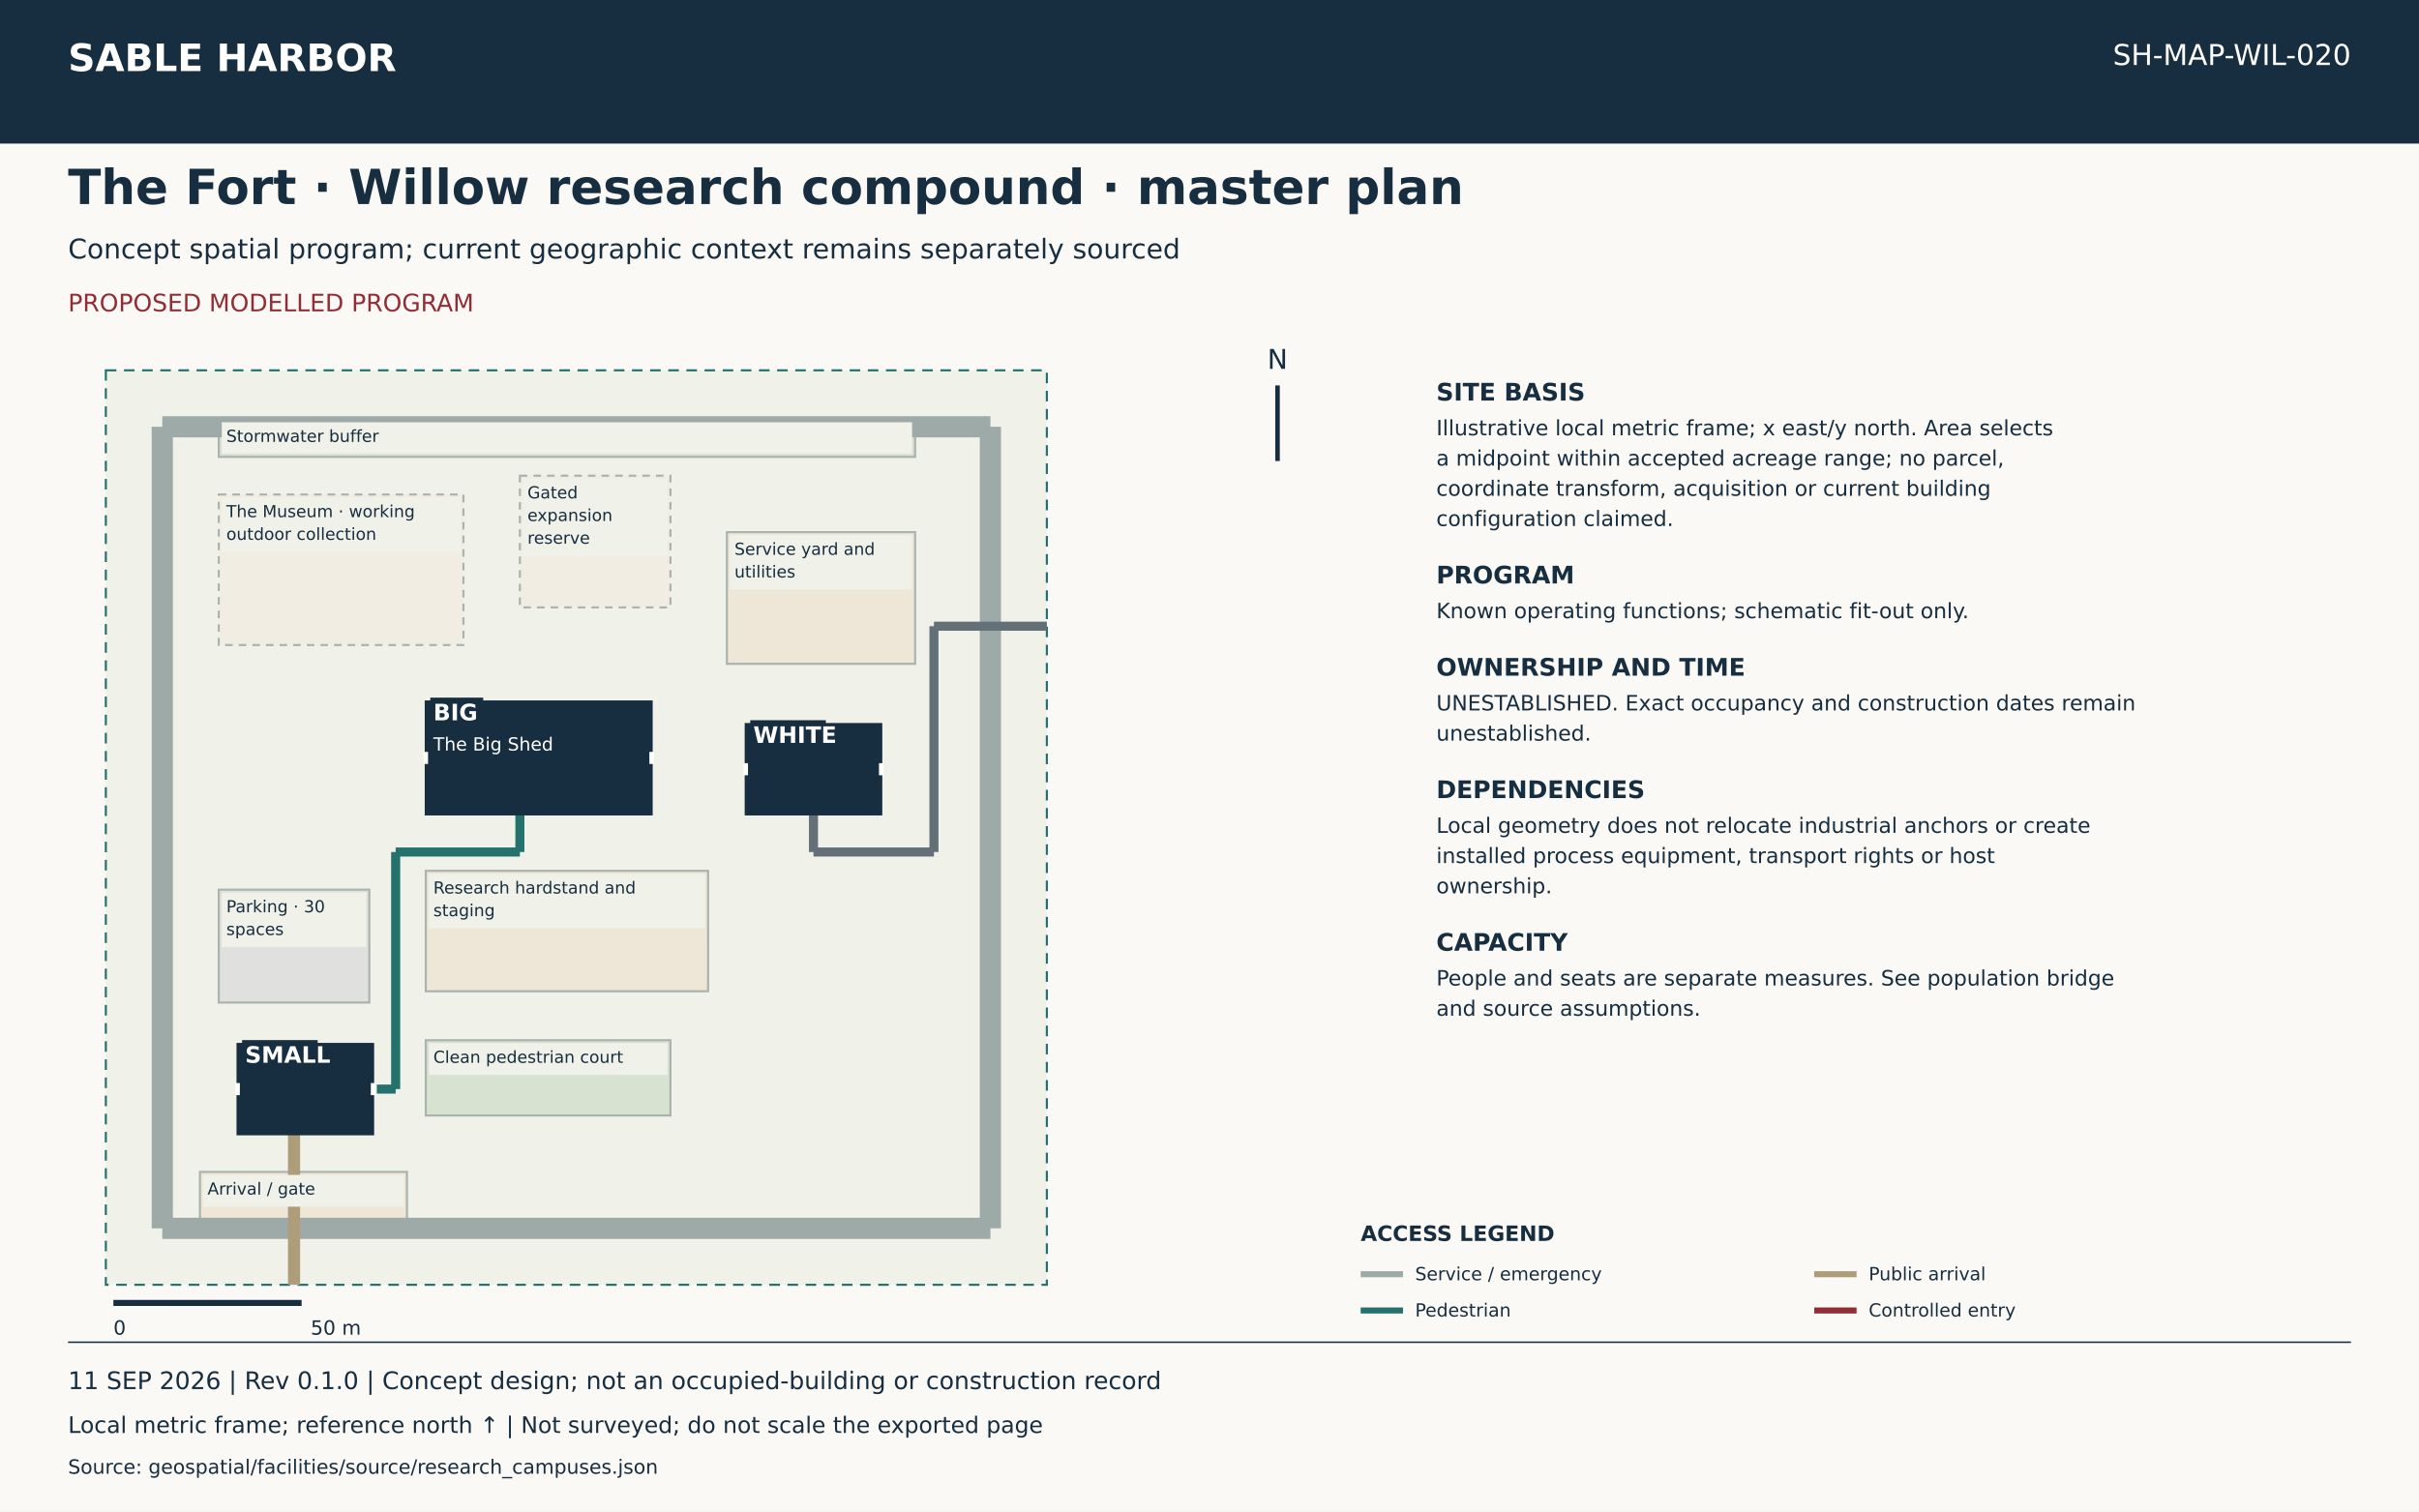
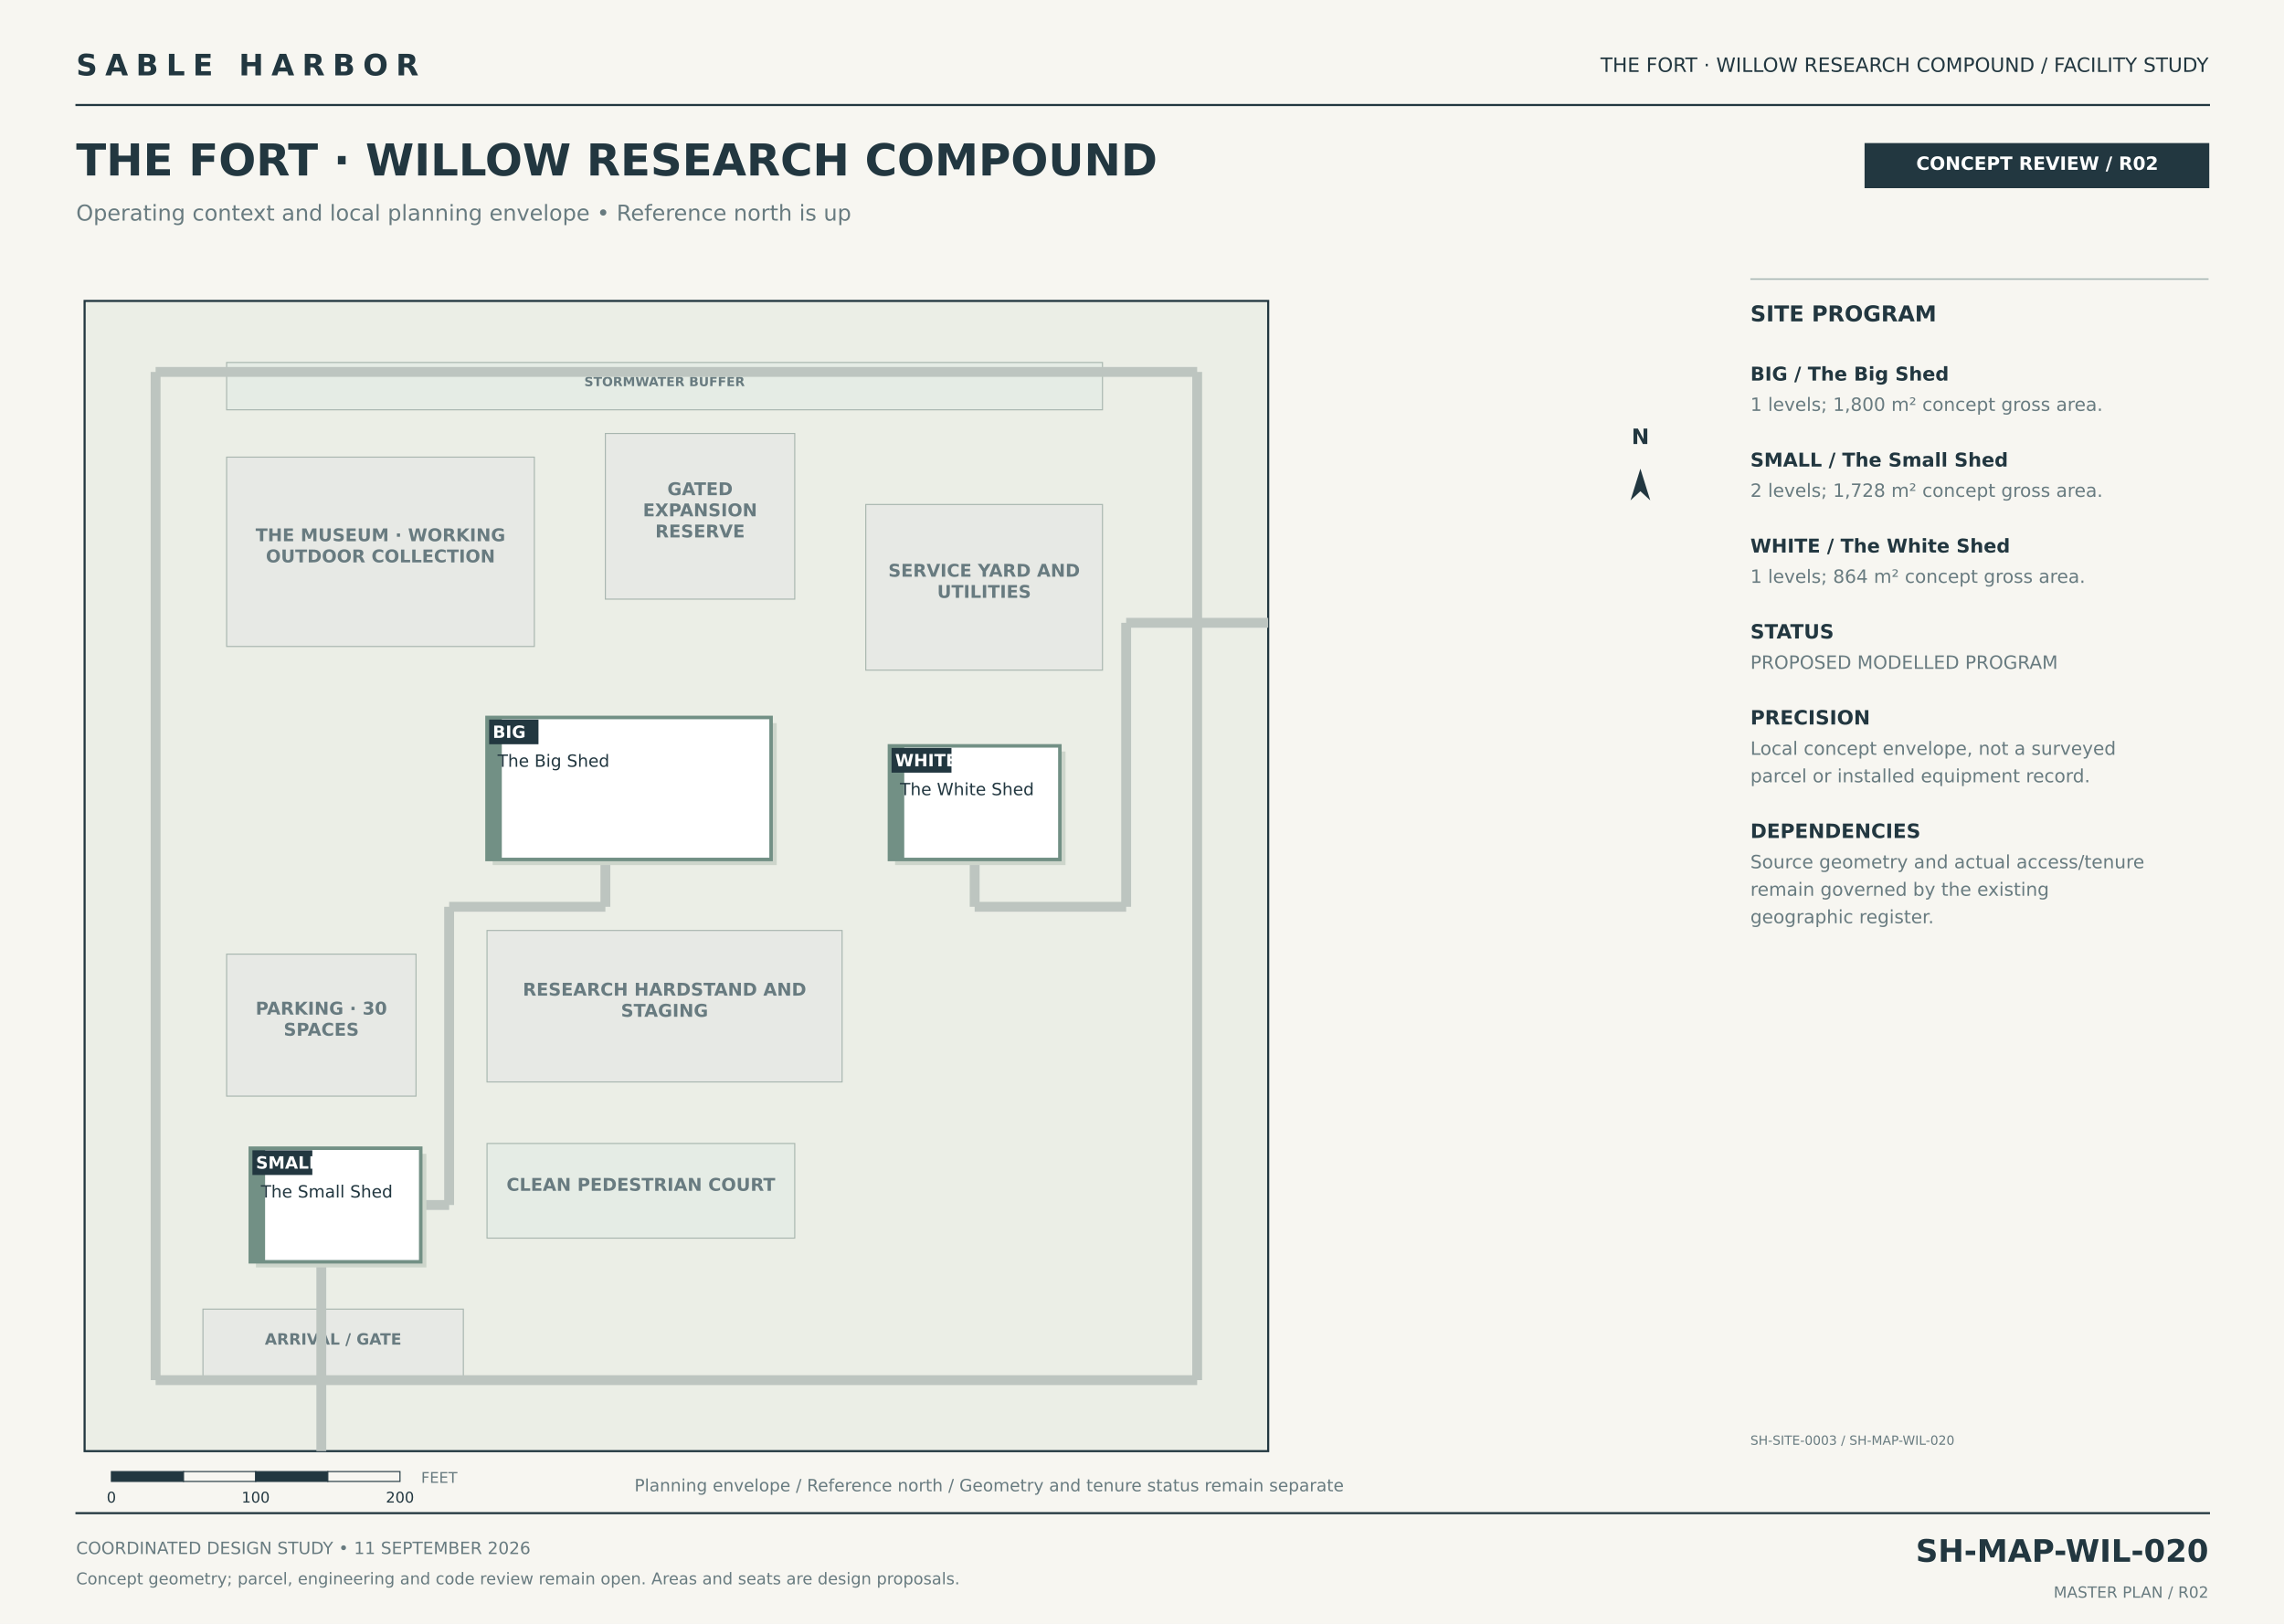
- <svg xmlns="http://www.w3.org/2000/svg" width="1600" height="1000" viewBox="0 0 1600 1000">
-   <style>text{font-family:DejaVu Sans,sans-serif;fill:#172e40} .muted{fill:#637078}</style>
-   <rect x="0" y="0" width="1600" height="1000" fill="#faf9f5" stroke="none" stroke-width="1" />
-   <rect x="0" y="0" width="1600" height="95" fill="#172e40" stroke="none" stroke-width="1" />
-   <text x="45" y="47" font-size="25" font-weight="bold" text-anchor="start" style="fill:white">SABLE HARBOR</text>
-   <text x="1555" y="43" font-size="19" font-weight="normal" text-anchor="end" style="fill:white">SH-MAP-WIL-020</text>
-   <text x="45" y="135" font-size="32" font-weight="bold" text-anchor="start" style="fill:#172e40">The Fort · Willow research compound · master plan</text>
-   <text x="45" y="171" font-size="18" font-weight="normal" text-anchor="start" style="fill:#172e40">Concept spatial program; current geographic context remains separately sourced</text>
-   <text x="45" y="206" font-size="16" font-weight="normal" text-anchor="start" style="fill:#922d35">PROPOSED MODELLED PROGRAM</text>
-   <path d="M45,888 L1555,888" fill="none" stroke="#172e40" stroke-width="1" />
-   <text x="45" y="919" font-size="16" font-weight="normal" text-anchor="start" style="fill:#172e40">11 SEP 2026  |  Rev 0.1.0  |  Concept design; not an occupied-building or construction record</text>
-   <text x="45" y="948" font-size="15" font-weight="normal" text-anchor="start" style="fill:#172e40">Local metric frame; reference north ↑  |  Not surveyed; do not scale the exported page</text>
-   <text x="45" y="975" font-size="13" font-weight="normal" text-anchor="start" style="fill:#172e40">Source: geospatial/facilities/source/research_campuses.json</text>
-   <rect x="70" y="245" width="622.428" height="605" fill="#f0f1e9" stroke="#24716d" stroke-width="1.4" stroke-dasharray="7 5" />
-   <rect x="132.243" y="775.309" width="136.934" height="37.346" fill="#eee6d6" stroke="#aab3ad" stroke-width="1.4" />
-   <rect x="144.691" y="588.58" width="99.588" height="74.691" fill="#e0e1de" stroke="#aab3ad" stroke-width="1.4" />
-   <rect x="281.626" y="688.169" width="161.831" height="49.794" fill="#d8e2d0" stroke="#aab3ad" stroke-width="1.4" />
-   <rect x="281.626" y="576.132" width="186.728" height="79.671" fill="#eee6d6" stroke="#aab3ad" stroke-width="1.4" />
-   <rect x="144.691" y="327.16" width="161.831" height="99.588" fill="#f2ede3" stroke="#aab3ad" stroke-width="1.4" stroke-dasharray="5 4" />
-   <rect x="480.802" y="352.058" width="124.486" height="87.14" fill="#eee6d6" stroke="#aab3ad" stroke-width="1.4" />
-   <rect x="343.868" y="314.712" width="99.588" height="87.14" fill="#f2ede3" stroke="#aab3ad" stroke-width="1.4" stroke-dasharray="5 4" />
-   <rect x="144.691" y="277.366" width="460.597" height="24.897" fill="#d8e2d0" stroke="#aab3ad" stroke-width="1.4" />
-   <path d="M107.346,812.654 L655.082,812.654" fill="none" stroke="#9eaaa7" stroke-width="14" />
-   <path d="M655.082,812.654 L655.082,282.346" fill="none" stroke="#9eaaa7" stroke-width="14" />
-   <path d="M655.082,282.346 L107.346,282.346" fill="none" stroke="#9eaaa7" stroke-width="14" />
-   <path d="M107.346,282.346 L107.346,812.654" fill="none" stroke="#9eaaa7" stroke-width="14" />
-   <path d="M194.486,850 L194.486,750.412" fill="none" stroke="#ae9d7b" stroke-width="8" />
-   <path d="M249.259,720.535 L261.708,720.535" fill="none" stroke="#24716d" stroke-width="6" />
-   <path d="M261.708,720.535 L261.708,563.683" fill="none" stroke="#24716d" stroke-width="6" />
-   <path d="M261.708,563.683 L343.868,563.683" fill="none" stroke="#24716d" stroke-width="6" />
-   <path d="M343.868,563.683 L343.868,538.786" fill="none" stroke="#24716d" stroke-width="6" />
-   <path d="M692.428,414.3 L617.737,414.3" fill="none" stroke="#637078" stroke-width="6" />
-   <path d="M617.737,414.3 L617.737,563.683" fill="none" stroke="#637078" stroke-width="6" />
-   <path d="M617.737,563.683 L538.066,563.683" fill="none" stroke="#637078" stroke-width="6" />
-   <path d="M538.066,563.683 L538.066,538.786" fill="none" stroke="#637078" stroke-width="6" />
-   <rect x="134.243" y="777.309" width="132.934" height="21" fill="#f0f1e9" stroke="none" stroke-width="1" />
-   <text x="137.243" y="790.309" font-size="11" font-weight="normal" text-anchor="start" style="fill:#172e40">Arrival / gate</text>
-   <rect x="146.691" y="590.58" width="95.588" height="36" fill="#f0f1e9" stroke="none" stroke-width="1" />
-   <text x="149.691" y="603.58" font-size="11" font-weight="normal" text-anchor="start" style="fill:#172e40">Parking · 30</text>
-   <text x="149.691" y="618.58" font-size="11" font-weight="normal" text-anchor="start" style="fill:#172e40">spaces</text>
-   <rect x="283.626" y="690.169" width="157.831" height="21" fill="#f0f1e9" stroke="none" stroke-width="1" />
-   <text x="286.626" y="703.169" font-size="11" font-weight="normal" text-anchor="start" style="fill:#172e40">Clean pedestrian court</text>
-   <rect x="283.626" y="578.132" width="182.728" height="36" fill="#f0f1e9" stroke="none" stroke-width="1" />
-   <text x="286.626" y="591.132" font-size="11" font-weight="normal" text-anchor="start" style="fill:#172e40">Research hardstand and</text>
-   <text x="286.626" y="606.132" font-size="11" font-weight="normal" text-anchor="start" style="fill:#172e40">staging</text>
-   <rect x="146.691" y="329.16" width="157.831" height="36" fill="#f0f1e9" stroke="none" stroke-width="1" />
-   <text x="149.691" y="342.16" font-size="11" font-weight="normal" text-anchor="start" style="fill:#172e40">The Museum · working</text>
-   <text x="149.691" y="357.16" font-size="11" font-weight="normal" text-anchor="start" style="fill:#172e40">outdoor collection</text>
-   <rect x="482.802" y="354.058" width="120.486" height="36" fill="#f0f1e9" stroke="none" stroke-width="1" />
-   <text x="485.802" y="367.058" font-size="11" font-weight="normal" text-anchor="start" style="fill:#172e40">Service yard and</text>
-   <text x="485.802" y="382.058" font-size="11" font-weight="normal" text-anchor="start" style="fill:#172e40">utilities</text>
-   <rect x="345.868" y="316.712" width="95.588" height="51" fill="#f0f1e9" stroke="none" stroke-width="1" />
-   <text x="348.868" y="329.712" font-size="11" font-weight="normal" text-anchor="start" style="fill:#172e40">Gated</text>
-   <text x="348.868" y="344.712" font-size="11" font-weight="normal" text-anchor="start" style="fill:#172e40">expansion</text>
-   <text x="348.868" y="359.712" font-size="11" font-weight="normal" text-anchor="start" style="fill:#172e40">reserve</text>
-   <rect x="146.691" y="279.366" width="456.597" height="20.897" fill="#f0f1e9" stroke="none" stroke-width="1" />
-   <text x="149.691" y="292.366" font-size="11" font-weight="normal" text-anchor="start" style="fill:#172e40">Stormwater buffer</text>
-   <rect x="281.626" y="464.095" width="149.383" height="74.691" fill="#172e40" stroke="#172e40" stroke-width="1.4" />
-   <rect x="284.605" y="461.543" width="35" height="20" fill="#172e40" stroke="none" stroke-width="1" />
-   <text x="286.605" y="476.543" font-size="15" font-weight="bold" text-anchor="start" style="fill:white">BIG</text>
-   <text x="286.605" y="496.543" font-size="12" font-weight="normal" text-anchor="start" style="fill:white">The Big Shed</text>
-   <path d="M281.626,497.44 L281.626,505.44" fill="none" stroke="white" stroke-width="3" />
-   <path d="M431.008,497.44 L431.008,505.44" fill="none" stroke="white" stroke-width="3" />
-   <rect x="157.14" y="690.658" width="89.63" height="59.753" fill="#172e40" stroke="#172e40" stroke-width="1.4" />
-   <rect x="160.119" y="688.107" width="50" height="20" fill="#172e40" stroke="none" stroke-width="1" />
-   <text x="162.119" y="703.107" font-size="15" font-weight="bold" text-anchor="start" style="fill:white">SMALL</text>
-   <path d="M157.14,716.535 L157.14,724.535" fill="none" stroke="white" stroke-width="3" />
-   <path d="M246.77,716.535 L246.77,724.535" fill="none" stroke="white" stroke-width="3" />
-   <rect x="493.251" y="479.033" width="89.63" height="59.753" fill="#172e40" stroke="#172e40" stroke-width="1.4" />
-   <rect x="496.23" y="476.481" width="50" height="20" fill="#172e40" stroke="none" stroke-width="1" />
-   <text x="498.23" y="491.481" font-size="15" font-weight="bold" text-anchor="start" style="fill:white">WHITE</text>
-   <path d="M493.251,504.909 L493.251,512.909" fill="none" stroke="white" stroke-width="3" />
-   <path d="M582.881,504.909 L582.881,512.909" fill="none" stroke="white" stroke-width="3" />
-   <path d="M845,305 L845,255" fill="none" stroke="#172e40" stroke-width="3" />
-   <text x="845" y="244" font-size="18" font-weight="normal" text-anchor="middle" style="fill:#172e40">N</text>
-   <path d="M75,862 L199.486,862" fill="none" stroke="#172e40" stroke-width="4" />
-   <text x="75" y="883" font-size="13" font-weight="normal" text-anchor="start" style="fill:#172e40">0</text>
-   <text x="205.486" y="883" font-size="13" font-weight="normal" text-anchor="start" style="fill:#172e40">50 m</text>
-   <text x="950" y="265" font-size="16" font-weight="bold" text-anchor="start" style="fill:#172e40">SITE BASIS</text>
-   <text x="950" y="288" font-size="14" font-weight="normal" text-anchor="start" style="fill:#172e40">Illustrative local metric frame; x east/y north. Area selects</text>
-   <text x="950" y="308" font-size="14" font-weight="normal" text-anchor="start" style="fill:#172e40">a midpoint within accepted acreage range; no parcel,</text>
-   <text x="950" y="328" font-size="14" font-weight="normal" text-anchor="start" style="fill:#172e40">coordinate transform, acquisition or current building</text>
-   <text x="950" y="348" font-size="14" font-weight="normal" text-anchor="start" style="fill:#172e40">configuration claimed.</text>
-   <text x="950" y="386" font-size="16" font-weight="bold" text-anchor="start" style="fill:#172e40">PROGRAM</text>
-   <text x="950" y="409" font-size="14" font-weight="normal" text-anchor="start" style="fill:#172e40">Known operating functions; schematic fit-out only.</text>
-   <text x="950" y="447" font-size="16" font-weight="bold" text-anchor="start" style="fill:#172e40">OWNERSHIP AND TIME</text>
-   <text x="950" y="470" font-size="14" font-weight="normal" text-anchor="start" style="fill:#172e40">UNESTABLISHED. Exact occupancy and construction dates remain</text>
-   <text x="950" y="490" font-size="14" font-weight="normal" text-anchor="start" style="fill:#172e40">unestablished.</text>
-   <text x="950" y="528" font-size="16" font-weight="bold" text-anchor="start" style="fill:#172e40">DEPENDENCIES</text>
-   <text x="950" y="551" font-size="14" font-weight="normal" text-anchor="start" style="fill:#172e40">Local geometry does not relocate industrial anchors or create</text>
-   <text x="950" y="571" font-size="14" font-weight="normal" text-anchor="start" style="fill:#172e40">installed process equipment, transport rights or host</text>
-   <text x="950" y="591" font-size="14" font-weight="normal" text-anchor="start" style="fill:#172e40">ownership.</text>
-   <text x="950" y="629" font-size="16" font-weight="bold" text-anchor="start" style="fill:#172e40">CAPACITY</text>
-   <text x="950" y="652" font-size="14" font-weight="normal" text-anchor="start" style="fill:#172e40">People and seats are separate measures. See population bridge</text>
-   <text x="950" y="672" font-size="14" font-weight="normal" text-anchor="start" style="fill:#172e40">and source assumptions.</text>
-   <text x="900" y="821" font-size="14" font-weight="bold" text-anchor="start" style="fill:#172e40">ACCESS LEGEND</text>
-   <path d="M900,843 L928,843" fill="none" stroke="#9eaaa7" stroke-width="4" />
-   <text x="936" y="847" font-size="12" font-weight="normal" text-anchor="start" style="fill:#172e40">Service / emergency</text>
-   <path d="M1200,843 L1228,843" fill="none" stroke="#ae9d7b" stroke-width="4" />
-   <text x="1236" y="847" font-size="12" font-weight="normal" text-anchor="start" style="fill:#172e40">Public arrival</text>
-   <path d="M900,867 L928,867" fill="none" stroke="#24716d" stroke-width="4" />
-   <text x="936" y="871" font-size="12" font-weight="normal" text-anchor="start" style="fill:#172e40">Pedestrian</text>
-   <path d="M1200,867 L1228,867" fill="none" stroke="#922d35" stroke-width="4" />
-   <text x="1236" y="871" font-size="12" font-weight="normal" text-anchor="start" style="fill:#172e40">Controlled entry</text>
+ <svg xmlns="http://www.w3.org/2000/svg" width="3240" height="2304" viewBox="0 0 3240 2304">
+   <style>text{font-family:DejaVu Sans,sans-serif}</style>
+   <rect x="0" y="0" width="3240" height="2304" fill="#f7f6f1" stroke="none" stroke-width="2" />
+   <text x="108" y="107" font-size="42" fill="#223740" font-weight="bold" text-anchor="start" letter-spacing="11">SABLE HARBOR</text>
+   <text x="3133" y="102" font-size="28" fill="#223740" font-weight="normal" text-anchor="end">THE FORT · WILLOW RESEARCH COMPOUND / FACILITY STUDY</text>
+   <path d="M107,149 L3135,149" fill="none" stroke="#223740" stroke-width="3" />
+   <text x="108" y="249" font-size="62.5" fill="#223740" font-weight="bold" text-anchor="start">THE FORT · WILLOW RESEARCH COMPOUND</text>
+   <text x="108" y="313" font-size="31" fill="#687b80" font-weight="normal" text-anchor="start">Operating context and local planning envelope  •  Reference north is up</text>
+   <rect x="2645" y="203" width="489" height="64" fill="#223740" stroke="none" stroke-width="2" />
+   <text x="2890" y="241" font-size="26" fill="white" font-weight="bold" text-anchor="middle">CONCEPT REVIEW / R02</text>
+   <path d="M107,2147 L3135,2147" fill="none" stroke="#223740" stroke-width="3" />
+   <text x="108" y="2205" font-size="24" fill="#687b80" font-weight="normal" text-anchor="start">COORDINATED DESIGN STUDY  •  11 SEPTEMBER 2026</text>
+   <text x="108" y="2248" font-size="23" fill="#687b80" font-weight="normal" text-anchor="start">Concept geometry; parcel, engineering and code review remain open. Areas and seats are design proposals.</text>
+   <text x="3133" y="2216" font-size="44" fill="#223740" font-weight="bold" text-anchor="end">SH-MAP-WIL-020</text>
+   <text x="3133" y="2267" font-size="22" fill="#687b80" font-weight="normal" text-anchor="end">MASTER PLAN / R02</text>
+   <rect x="120" y="427" width="1679.01" height="1632" fill="#ebeee6" stroke="#223740" stroke-width="3" />
+   <rect x="287.901" y="1857.52" width="369.383" height="100.741" fill="#e7e9e5" stroke="#a7b5ae" stroke-width="1.5" />
+   <text x="472.593" y="1907.89" font-size="22.163" fill="#687b80" font-weight="bold" text-anchor="middle">ARRIVAL / GATE</text>
+   <rect x="321.481" y="1353.81" width="268.642" height="201.481" fill="#e7e9e5" stroke="#a7b5ae" stroke-width="1.5" />
+   <text x="455.802" y="1439.56" font-size="25" fill="#687b80" font-weight="bold" text-anchor="middle">PARKING · 30</text>
+   <text x="455.802" y="1469.56" font-size="25" fill="#687b80" font-weight="bold" text-anchor="middle">SPACES</text>
+   <rect x="690.864" y="1622.46" width="436.543" height="134.321" fill="#e5ece5" stroke="#a7b5ae" stroke-width="1.5" />
+   <text x="909.136" y="1689.62" font-size="25" fill="#687b80" font-weight="bold" text-anchor="middle">CLEAN PEDESTRIAN COURT</text>
+   <rect x="690.864" y="1320.23" width="503.704" height="214.914" fill="#e7e9e5" stroke="#a7b5ae" stroke-width="1.5" />
+   <text x="942.716" y="1412.69" font-size="25" fill="#687b80" font-weight="bold" text-anchor="middle">RESEARCH HARDSTAND AND</text>
+   <text x="942.716" y="1442.69" font-size="25" fill="#687b80" font-weight="bold" text-anchor="middle">STAGING</text>
+   <rect x="321.481" y="648.63" width="436.543" height="268.642" fill="#e7e9e5" stroke="#a7b5ae" stroke-width="1.5" />
+   <text x="539.753" y="767.951" font-size="25" fill="#687b80" font-weight="bold" text-anchor="middle">THE MUSEUM · WORKING</text>
+   <text x="539.753" y="797.951" font-size="25" fill="#687b80" font-weight="bold" text-anchor="middle">OUTDOOR COLLECTION</text>
+   <rect x="1228.15" y="715.79" width="335.802" height="235.062" fill="#e7e9e5" stroke="#a7b5ae" stroke-width="1.5" />
+   <text x="1396.05" y="818.321" font-size="25" fill="#687b80" font-weight="bold" text-anchor="middle">SERVICE YARD AND</text>
+   <text x="1396.05" y="848.321" font-size="25" fill="#687b80" font-weight="bold" text-anchor="middle">UTILITIES</text>
+   <rect x="858.765" y="615.049" width="268.642" height="235.062" fill="#e7e9e5" stroke="#a7b5ae" stroke-width="1.5" />
+   <text x="993.086" y="702.58" font-size="25" fill="#687b80" font-weight="bold" text-anchor="middle">GATED</text>
+   <text x="993.086" y="732.58" font-size="25" fill="#687b80" font-weight="bold" text-anchor="middle">EXPANSION</text>
+   <text x="993.086" y="762.58" font-size="25" fill="#687b80" font-weight="bold" text-anchor="middle">RESERVE</text>
+   <rect x="321.481" y="514.309" width="1242.47" height="67.16" fill="#e5ece5" stroke="#a7b5ae" stroke-width="1.5" />
+   <text x="942.716" y="547.889" font-size="18" fill="#687b80" font-weight="bold" text-anchor="middle">STORMWATER BUFFER</text>
+   <path d="M220.741,1958.26 L1698.27,1958.26" fill="none" stroke="#bdc5c0" stroke-width="14" />
+   <path d="M1698.27,1958.26 L1698.27,527.741" fill="none" stroke="#bdc5c0" stroke-width="14" />
+   <path d="M1698.27,527.741 L220.741,527.741" fill="none" stroke="#bdc5c0" stroke-width="14" />
+   <path d="M220.741,527.741 L220.741,1958.26" fill="none" stroke="#bdc5c0" stroke-width="14" />
+   <path d="M455.802,2059 L455.802,1790.36" fill="none" stroke="#bdc5c0" stroke-width="14" />
+   <path d="M603.556,1709.77 L637.136,1709.77" fill="none" stroke="#bdc5c0" stroke-width="14" />
+   <path d="M637.136,1709.77 L637.136,1286.65" fill="none" stroke="#bdc5c0" stroke-width="14" />
+   <path d="M637.136,1286.65 L858.765,1286.65" fill="none" stroke="#bdc5c0" stroke-width="14" />
+   <path d="M858.765,1286.65 L858.765,1219.49" fill="none" stroke="#bdc5c0" stroke-width="14" />
+   <path d="M1799.01,883.691 L1597.53,883.691" fill="none" stroke="#bdc5c0" stroke-width="14" />
+   <path d="M1597.53,883.691 L1597.53,1286.65" fill="none" stroke="#bdc5c0" stroke-width="14" />
+   <path d="M1597.53,1286.65 L1382.62,1286.65" fill="none" stroke="#bdc5c0" stroke-width="14" />
+   <path d="M1382.62,1286.65 L1382.62,1219.49" fill="none" stroke="#bdc5c0" stroke-width="14" />
+   <rect x="698.864" y="1026.01" width="402.963" height="201.481" fill="#cdd5cb" stroke="none" stroke-width="2" />
+   <rect x="690.864" y="1018.01" width="402.963" height="201.481" fill="white" stroke="#729085" stroke-width="5" />
+   <rect x="690.864" y="1018.01" width="21" height="201.481" fill="#729085" stroke="none" stroke-width="2" />
+   <rect x="693.864" y="1021.01" width="70" height="35" fill="#223740" stroke="none" stroke-width="2" />
+   <text x="698.864" y="1047.01" font-size="24" fill="white" font-weight="bold" text-anchor="start">BIG</text>
+   <text x="705.864" y="1088.01" font-size="24" fill="#223740" font-weight="normal" text-anchor="start">The Big Shed</text>
+   <rect x="363.062" y="1637.17" width="241.778" height="161.185" fill="#cdd5cb" stroke="none" stroke-width="2" />
+   <rect x="355.062" y="1629.17" width="241.778" height="161.185" fill="white" stroke="#729085" stroke-width="5" />
+   <rect x="355.062" y="1629.17" width="21" height="161.185" fill="#729085" stroke="none" stroke-width="2" />
+   <rect x="358.062" y="1632.17" width="85" height="35" fill="#223740" stroke="none" stroke-width="2" />
+   <text x="363.062" y="1658.17" font-size="24" fill="white" font-weight="bold" text-anchor="start">SMALL</text>
+   <text x="370.062" y="1699.17" font-size="24" fill="#223740" font-weight="normal" text-anchor="start">The Small Shed</text>
+   <rect x="1269.73" y="1066.31" width="241.778" height="161.185" fill="#cdd5cb" stroke="none" stroke-width="2" />
+   <rect x="1261.73" y="1058.31" width="241.778" height="161.185" fill="white" stroke="#729085" stroke-width="5" />
+   <rect x="1261.73" y="1058.31" width="21" height="161.185" fill="#729085" stroke="none" stroke-width="2" />
+   <rect x="1264.73" y="1061.31" width="85" height="35" fill="#223740" stroke="none" stroke-width="2" />
+   <text x="1269.73" y="1087.31" font-size="24" fill="white" font-weight="bold" text-anchor="start">WHITE</text>
+   <text x="1276.73" y="1128.31" font-size="24" fill="#223740" font-weight="normal" text-anchor="start">The White Shed</text>
+   <text x="2327" y="630" font-size="30" fill="#223740" font-weight="bold" text-anchor="middle">N</text>
+   <path d="M2327,665 l-14,45 l14,-13 l14,13 Z" fill="#223740" stroke="none" stroke-width="2" />
+   <path d="M2483,396 L3133,396" fill="none" stroke="#a5b4b2" stroke-width="2" />
+   <text x="2483" y="456" font-size="31" fill="#223740" font-weight="bold" text-anchor="start">SITE PROGRAM</text>
+   <text x="2483" y="540" font-size="27" fill="#223740" font-weight="bold" text-anchor="start">BIG / The Big Shed</text>
+   <text x="2483" y="583" font-size="26" fill="#687b80" font-weight="normal" text-anchor="start">1 levels; 1,800 m² concept gross area.</text>
+   <text x="2483" y="662" font-size="27" fill="#223740" font-weight="bold" text-anchor="start">SMALL / The Small Shed</text>
+   <text x="2483" y="705" font-size="26" fill="#687b80" font-weight="normal" text-anchor="start">2 levels; 1,728 m² concept gross area.</text>
+   <text x="2483" y="784" font-size="27" fill="#223740" font-weight="bold" text-anchor="start">WHITE / The White Shed</text>
+   <text x="2483" y="827" font-size="26" fill="#687b80" font-weight="normal" text-anchor="start">1 levels; 864 m² concept gross area.</text>
+   <text x="2483" y="906" font-size="28" fill="#223740" font-weight="bold" text-anchor="start">STATUS</text>
+   <text x="2483" y="949" font-size="26" fill="#687b80" font-weight="normal" text-anchor="start">PROPOSED MODELLED PROGRAM</text>
+   <text x="2483" y="1028" font-size="28" fill="#223740" font-weight="bold" text-anchor="start">PRECISION</text>
+   <text x="2483" y="1071" font-size="26" fill="#687b80" font-weight="normal" text-anchor="start">Local concept envelope, not a surveyed</text>
+   <text x="2483" y="1110" font-size="26" fill="#687b80" font-weight="normal" text-anchor="start">parcel or installed equipment record.</text>
+   <text x="2483" y="1189" font-size="28" fill="#223740" font-weight="bold" text-anchor="start">DEPENDENCIES</text>
+   <text x="2483" y="1232" font-size="26" fill="#687b80" font-weight="normal" text-anchor="start">Source geometry and actual access/tenure</text>
+   <text x="2483" y="1271" font-size="26" fill="#687b80" font-weight="normal" text-anchor="start">remain governed by the existing</text>
+   <text x="2483" y="1310" font-size="26" fill="#687b80" font-weight="normal" text-anchor="start">geographic register.</text>
+   <rect x="158" y="2088" width="102.353" height="14" fill="#223740" stroke="#223740" stroke-width="1.5" />
+   <rect x="260.353" y="2088" width="102.353" height="14" fill="#f7f6f1" stroke="#223740" stroke-width="1.5" />
+   <rect x="362.705" y="2088" width="102.353" height="14" fill="#223740" stroke="#223740" stroke-width="1.5" />
+   <rect x="465.058" y="2088" width="102.353" height="14" fill="#f7f6f1" stroke="#223740" stroke-width="1.5" />
+   <text x="158" y="2132" font-size="21" fill="#223740" font-weight="normal" text-anchor="middle">0</text>
+   <text x="362.705" y="2132" font-size="21" fill="#223740" font-weight="normal" text-anchor="middle">100</text>
+   <text x="567.41" y="2132" font-size="21" fill="#223740" font-weight="normal" text-anchor="middle">200</text>
+   <text x="597.41" y="2104" font-size="21" fill="#687b80" font-weight="normal" text-anchor="start">FEET</text>
+   <text x="900" y="2116" font-size="24" fill="#687b80" font-weight="normal" text-anchor="start">Planning envelope / Reference north / Geometry and tenure status remain separate</text>
+   <text x="2483" y="2050" font-size="18" fill="#687b80" font-weight="normal" text-anchor="start">SH-SITE-0003 / SH-MAP-WIL-020</text>
</svg>
